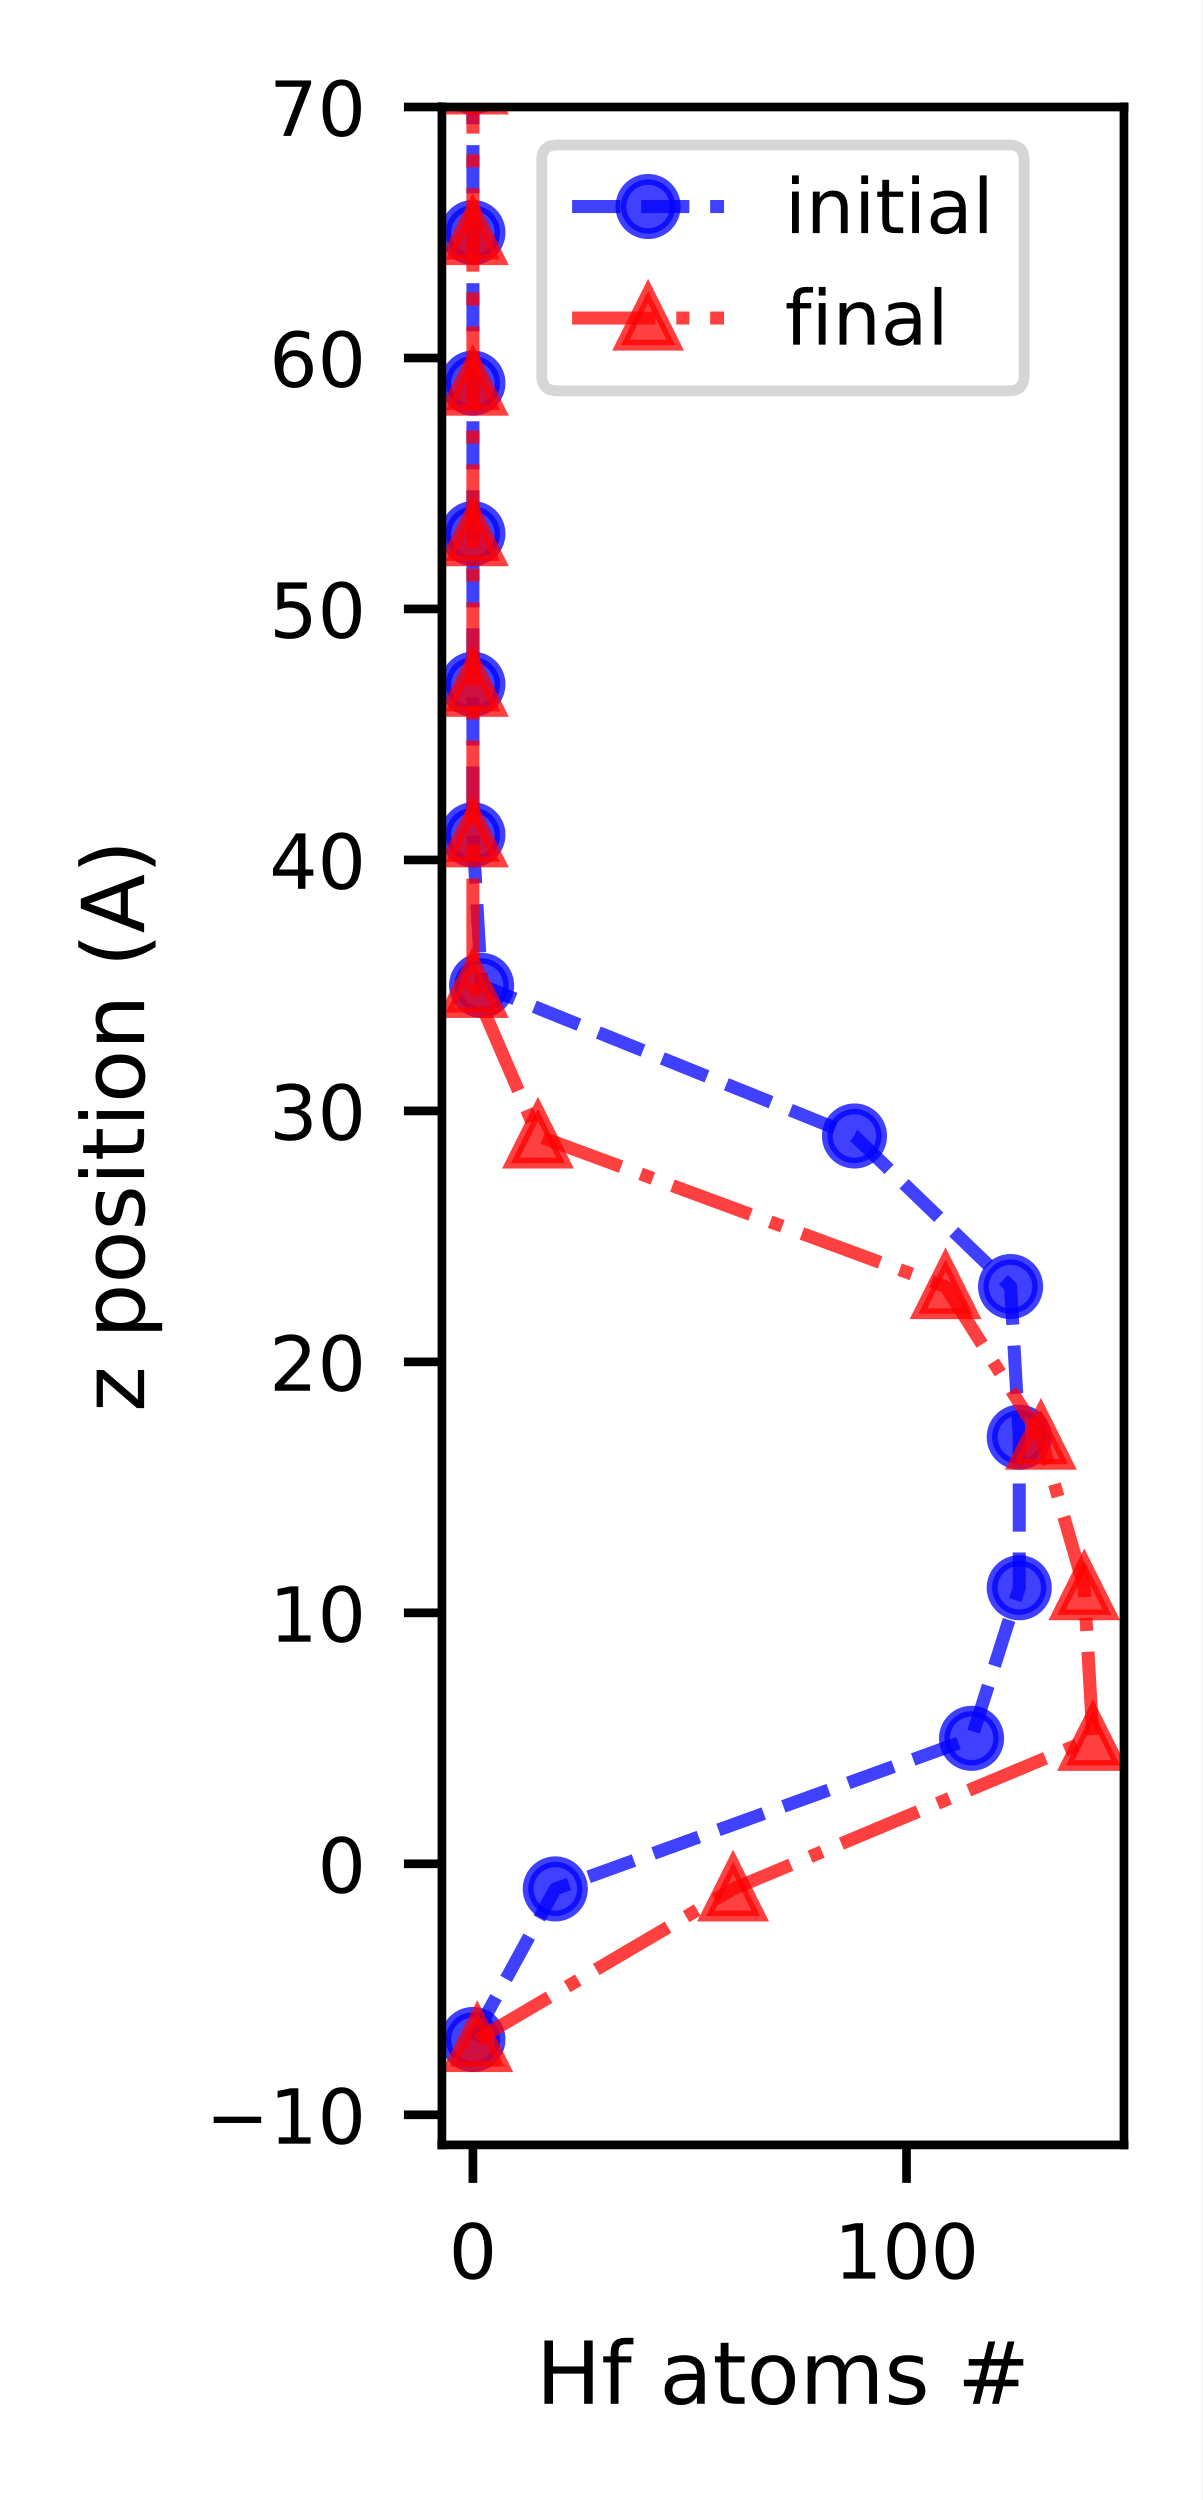
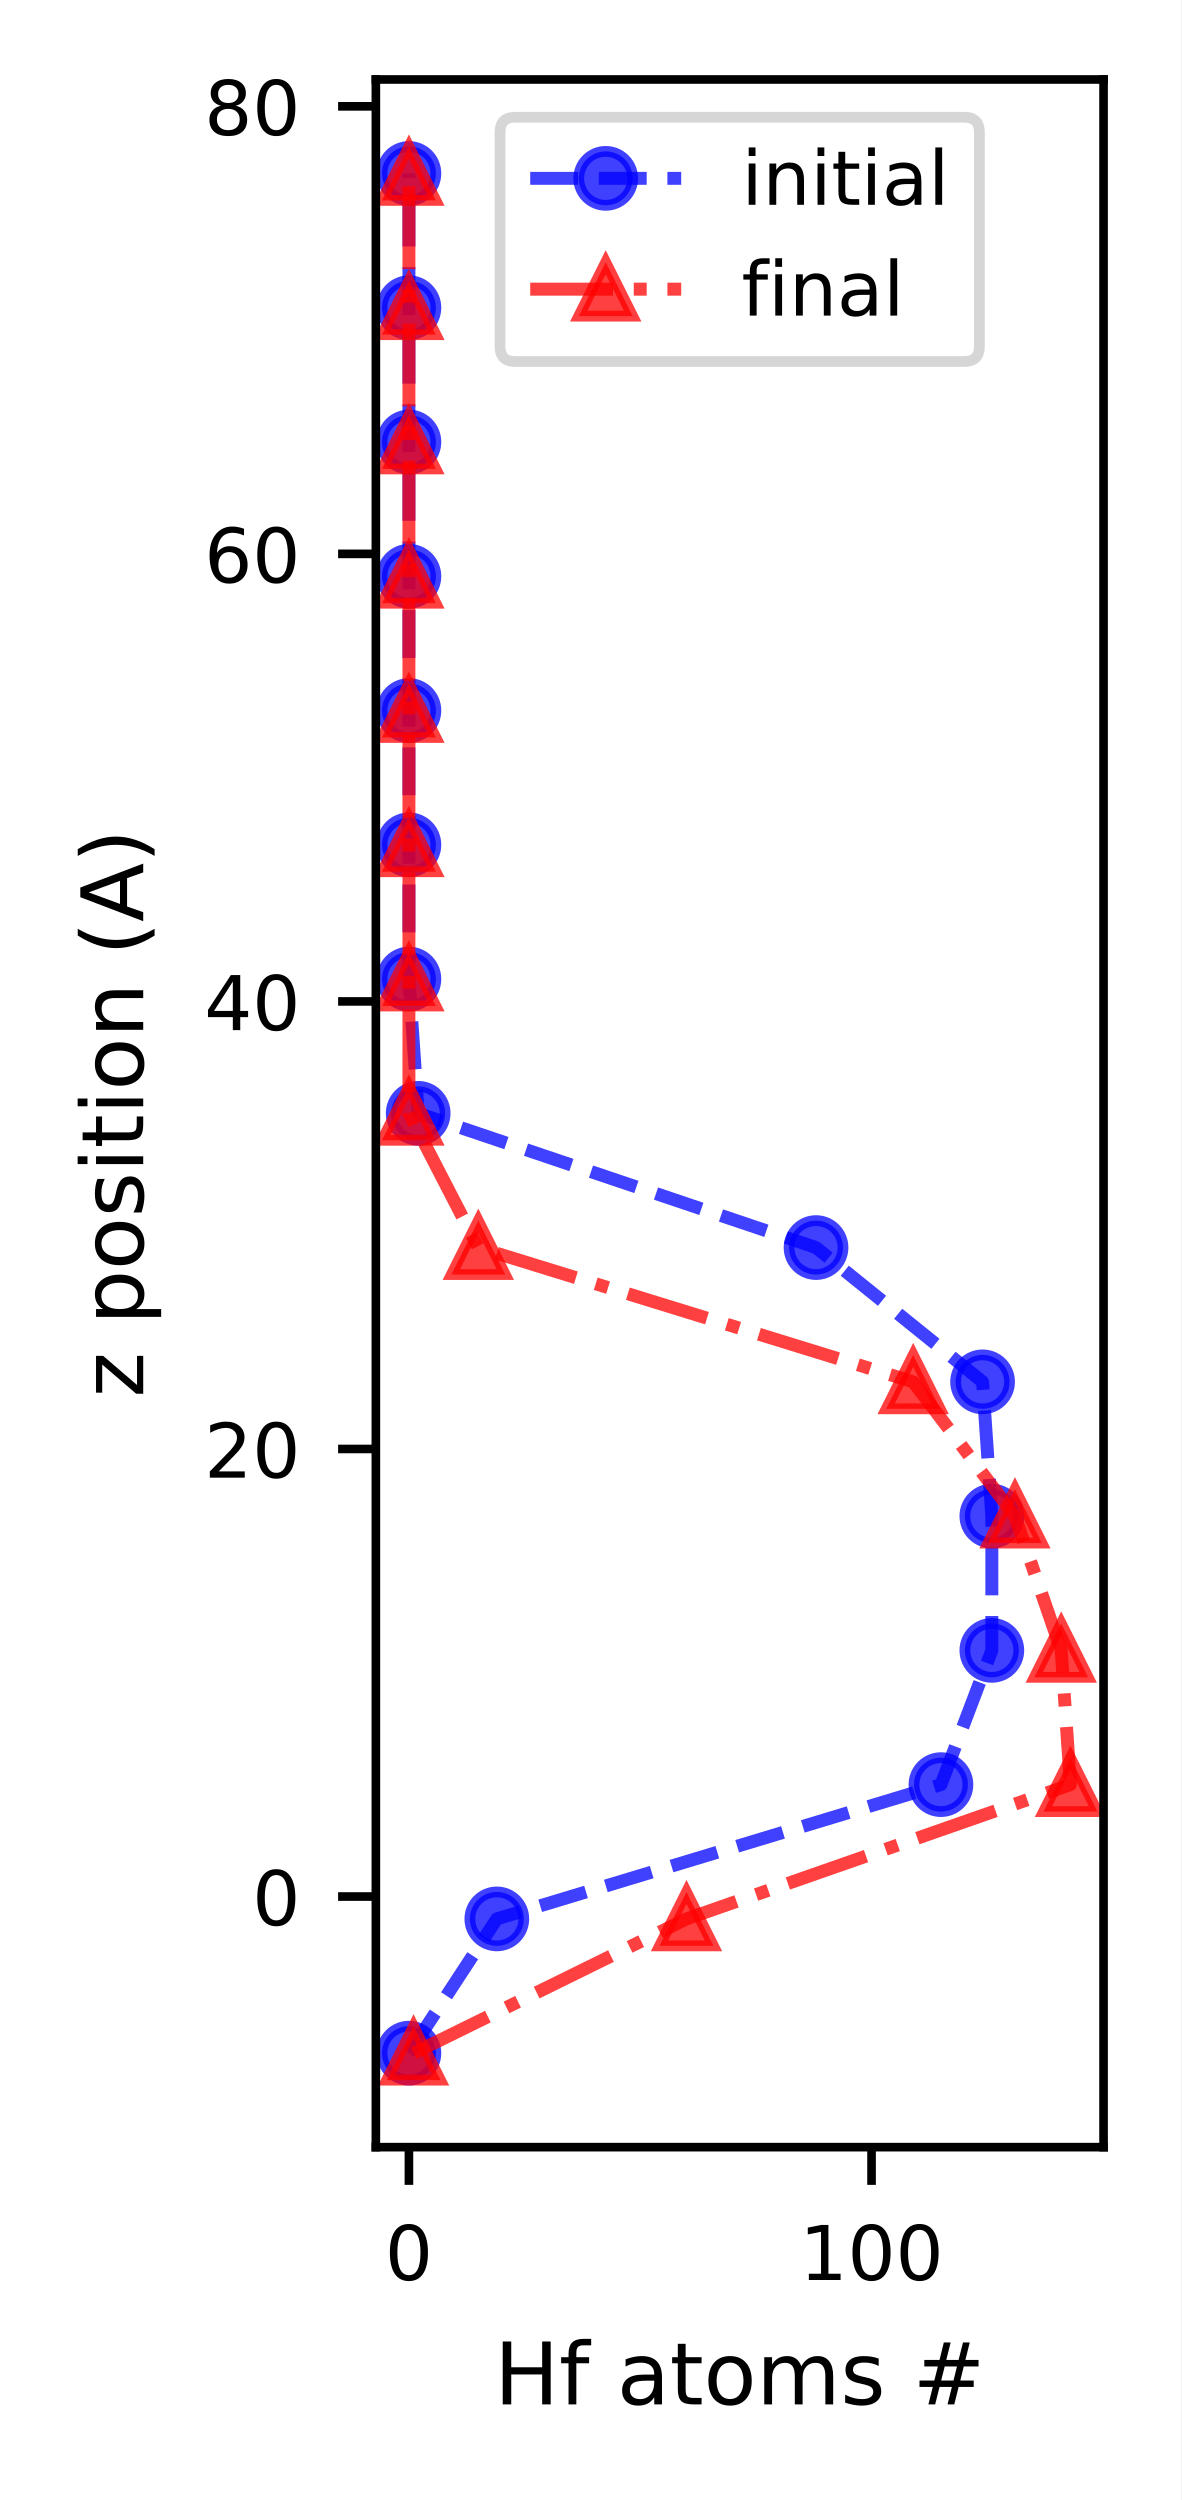
- <svg xmlns="http://www.w3.org/2000/svg" xmlns:xlink="http://www.w3.org/1999/xlink" width="110.756pt" height="230.337pt" viewBox="0 0 110.756 230.337" version="1.1">
+ <svg xmlns="http://www.w3.org/2000/svg" xmlns:xlink="http://www.w3.org/1999/xlink" width="109.525pt" height="231.807pt" viewBox="0 0 109.525 231.807" version="1.1">
  <defs>
    <style type="text/css">*{stroke-linejoin: round; stroke-linecap: butt}</style>
  </defs>
  <g id="figure_1">
    <g id="patch_1">
-       <path d="M 0 230.337  L 110.756 230.337  L 110.756 0  L 0 0  z " style="fill: #ffffff" />
+       <path d="M 0 231.807  L 109.525 231.807  L 109.525 0  L 0 0  z " style="fill: #ffffff" />
    </g>
    <g id="axes_1">
      <g id="patch_2">
-         <path d="M 40.716 197.619  L 103.556 197.619  L 103.556 9.859  L 40.716 9.859  z " style="fill: #ffffff" />
+         <path d="M 34.85 199.09  L 102.325 199.09  L 102.325 7.37  L 34.85 7.37  z " style="fill: #ffffff" />
      </g>
      <g id="matplotlib.axis_1">
        <g id="xtick_1">
          <g id="line2d_1">
            <defs>
-               <path id="mf65e7b17ed" d="M 0 0  L 0 3.5  " style="stroke: #000000; stroke-width: 0.8" />
-             </defs>
-             <g>
-               <use xlink:href="#mf65e7b17ed" x="43.572" y="197.619" style="stroke: #000000; stroke-width: 0.8" />
+               <path id="mc78f96a346" d="M 0 0  L 0 3.5  " style="stroke: #000000; stroke-width: 0.8" />
+             </defs>
+             <g>
+               <use xlink:href="#mc78f96a346" x="37.917" y="199.09" style="stroke: #000000; stroke-width: 0.8" />
            </g>
          </g>
          <g id="text_1">
-             <g transform="translate(41.34527 209.9384) scale(0.07 -0.07)">
+             <g transform="translate(35.69017 211.4085) scale(0.07 -0.07)">
              <defs>
                <path id="DejaVuSans-30" d="M 2034 4250  Q 1547 4250 1301 3770  Q 1056 3291 1056 2328  Q 1056 1369 1301 889  Q 1547 409 2034 409  Q 2525 409 2770 889  Q 3016 1369 3016 2328  Q 3016 3291 2770 3770  Q 2525 4250 2034 4250  z M 2034 4750  Q 2819 4750 3233 4129  Q 3647 3509 3647 2328  Q 3647 1150 3233 529  Q 2819 -91 2034 -91  Q 1250 -91 836 529  Q 422 1150 422 2328  Q 422 3509 836 4129  Q 1250 4750 2034 4750  z " transform="scale(0.015625)" />
              </defs>
              <use xlink:href="#DejaVuSans-30" />
            </g>
          </g>
        </g>
        <g id="xtick_2">
          <g id="line2d_2">
            <g>
-               <use xlink:href="#mf65e7b17ed" x="83.521" y="197.619" style="stroke: #000000; stroke-width: 0.8" />
+               <use xlink:href="#mc78f96a346" x="80.813" y="199.09" style="stroke: #000000; stroke-width: 0.8" />
            </g>
          </g>
          <g id="text_2">
-             <g transform="translate(76.84066 209.9384) scale(0.07 -0.07)">
+             <g transform="translate(74.13216 211.4085) scale(0.07 -0.07)">
              <defs>
                <path id="DejaVuSans-31" d="M 794 531  L 1825 531  L 1825 4091  L 703 3866  L 703 4441  L 1819 4666  L 2450 4666  L 2450 531  L 3481 531  L 3481 0  L 794 0  L 794 531  z " transform="scale(0.015625)" />
              </defs>
              <use xlink:href="#DejaVuSans-31" />
              <use xlink:href="#DejaVuSans-30" transform="translate(63.62305 0)" />
              <use xlink:href="#DejaVuSans-30" transform="translate(127.2461 0)" />
            </g>
          </g>
        </g>
        <g id="text_3">
-           <g transform="translate(49.37828 221.4729) scale(0.08 -0.08)">
+           <g transform="translate(45.83 222.943) scale(0.08 -0.08)">
            <defs>
              <path id="DejaVuSans-48" d="M 628 4666  L 1259 4666  L 1259 2753  L 3553 2753  L 3553 4666  L 4184 4666  L 4184 0  L 3553 0  L 3553 2222  L 1259 2222  L 1259 0  L 628 0  L 628 4666  z " transform="scale(0.015625)" />
              <path id="DejaVuSans-66" d="M 2375 4863  L 2375 4384  L 1825 4384  Q 1516 4384 1395 4259  Q 1275 4134 1275 3809  L 1275 3500  L 2222 3500  L 2222 3053  L 1275 3053  L 1275 0  L 697 0  L 697 3053  L 147 3053  L 147 3500  L 697 3500  L 697 3744  Q 697 4328 969 4595  Q 1241 4863 1831 4863  L 2375 4863  z " transform="scale(0.015625)" />
              <path id="DejaVuSans-20" transform="scale(0.015625)" />
              <path id="DejaVuSans-61" d="M 2194 1759  Q 1497 1759 1228 1600  Q 959 1441 959 1056  Q 959 750 1161 570  Q 1363 391 1709 391  Q 2188 391 2477 730  Q 2766 1069 2766 1631  L 2766 1759  L 2194 1759  z M 3341 1997  L 3341 0  L 2766 0  L 2766 531  Q 2569 213 2275 61  Q 1981 -91 1556 -91  Q 1019 -91 701 211  Q 384 513 384 1019  Q 384 1609 779 1909  Q 1175 2209 1959 2209  L 2766 2209  L 2766 2266  Q 2766 2663 2505 2880  Q 2244 3097 1772 3097  Q 1472 3097 1187 3025  Q 903 2953 641 2809  L 641 3341  Q 956 3463 1253 3523  Q 1550 3584 1831 3584  Q 2591 3584 2966 3190  Q 3341 2797 3341 1997  z " transform="scale(0.015625)" />
              <path id="DejaVuSans-74" d="M 1172 4494  L 1172 3500  L 2356 3500  L 2356 3053  L 1172 3053  L 1172 1153  Q 1172 725 1289 603  Q 1406 481 1766 481  L 2356 481  L 2356 0  L 1766 0  Q 1100 0 847 248  Q 594 497 594 1153  L 594 3053  L 172 3053  L 172 3500  L 594 3500  L 594 4494  L 1172 4494  z " transform="scale(0.015625)" />
              <path id="DejaVuSans-6f" d="M 1959 3097  Q 1497 3097 1228 2736  Q 959 2375 959 1747  Q 959 1119 1226 758  Q 1494 397 1959 397  Q 2419 397 2687 759  Q 2956 1122 2956 1747  Q 2956 2369 2687 2733  Q 2419 3097 1959 3097  z M 1959 3584  Q 2709 3584 3137 3096  Q 3566 2609 3566 1747  Q 3566 888 3137 398  Q 2709 -91 1959 -91  Q 1206 -91 779 398  Q 353 888 353 1747  Q 353 2609 779 3096  Q 1206 3584 1959 3584  z " transform="scale(0.015625)" />
              <path id="DejaVuSans-6d" d="M 3328 2828  Q 3544 3216 3844 3400  Q 4144 3584 4550 3584  Q 5097 3584 5394 3201  Q 5691 2819 5691 2113  L 5691 0  L 5113 0  L 5113 2094  Q 5113 2597 4934 2840  Q 4756 3084 4391 3084  Q 3944 3084 3684 2787  Q 3425 2491 3425 1978  L 3425 0  L 2847 0  L 2847 2094  Q 2847 2600 2669 2842  Q 2491 3084 2119 3084  Q 1678 3084 1418 2786  Q 1159 2488 1159 1978  L 1159 0  L 581 0  L 581 3500  L 1159 3500  L 1159 2956  Q 1356 3278 1631 3431  Q 1906 3584 2284 3584  Q 2666 3584 2933 3390  Q 3200 3197 3328 2828  z " transform="scale(0.015625)" />
              <path id="DejaVuSans-73" d="M 2834 3397  L 2834 2853  Q 2591 2978 2328 3040  Q 2066 3103 1784 3103  Q 1356 3103 1142 2972  Q 928 2841 928 2578  Q 928 2378 1081 2264  Q 1234 2150 1697 2047  L 1894 2003  Q 2506 1872 2764 1633  Q 3022 1394 3022 966  Q 3022 478 2636 193  Q 2250 -91 1575 -91  Q 1294 -91 989 -36  Q 684 19 347 128  L 347 722  Q 666 556 975 473  Q 1284 391 1588 391  Q 1994 391 2212 530  Q 2431 669 2431 922  Q 2431 1156 2273 1281  Q 2116 1406 1581 1522  L 1381 1569  Q 847 1681 609 1914  Q 372 2147 372 2553  Q 372 3047 722 3315  Q 1072 3584 1716 3584  Q 2034 3584 2315 3537  Q 2597 3491 2834 3397  z " transform="scale(0.015625)" />
              <path id="DejaVuSans-23" d="M 3272 2816  L 2363 2816  L 2100 1772  L 3016 1772  L 3272 2816  z M 2803 4594  L 2478 3297  L 3391 3297  L 3719 4594  L 4219 4594  L 3897 3297  L 4872 3297  L 4872 2816  L 3775 2816  L 3519 1772  L 4513 1772  L 4513 1294  L 3397 1294  L 3072 0  L 2572 0  L 2894 1294  L 1978 1294  L 1656 0  L 1153 0  L 1478 1294  L 494 1294  L 494 1772  L 1594 1772  L 1856 2816  L 850 2816  L 850 3297  L 1978 3297  L 2297 4594  L 2803 4594  z " transform="scale(0.015625)" />
            </defs>
            <use xlink:href="#DejaVuSans-48" />
            <use xlink:href="#DejaVuSans-66" transform="translate(75.19531 0)" />
            <use xlink:href="#DejaVuSans-20" transform="translate(110.4004 0)" />
            <use xlink:href="#DejaVuSans-61" transform="translate(142.1875 0)" />
            <use xlink:href="#DejaVuSans-74" transform="translate(203.4668 0)" />
            <use xlink:href="#DejaVuSans-6f" transform="translate(242.6758 0)" />
            <use xlink:href="#DejaVuSans-6d" transform="translate(303.8574 0)" />
            <use xlink:href="#DejaVuSans-73" transform="translate(401.2695 0)" />
            <use xlink:href="#DejaVuSans-20" transform="translate(453.3691 0)" />
            <use xlink:href="#DejaVuSans-23" transform="translate(485.1562 0)" />
          </g>
        </g>
      </g>
      <g id="matplotlib.axis_2">
        <g id="ytick_1">
          <g id="line2d_3">
            <defs>
-               <path id="mb62854fa91" d="M 0 0  L -3.5 0  " style="stroke: #000000; stroke-width: 0.8" />
-             </defs>
-             <g>
-               <use xlink:href="#mb62854fa91" x="40.716" y="194.845" style="stroke: #000000; stroke-width: 0.8" />
+               <path id="mbf5439fc5a" d="M 0 0  L -3.5 0  " style="stroke: #000000; stroke-width: 0.8" />
+             </defs>
+             <g>
+               <use xlink:href="#mbf5439fc5a" x="34.85" y="175.851" style="stroke: #000000; stroke-width: 0.8" />
            </g>
          </g>
          <g id="text_4">
-             <g transform="translate(18.9425 197.5041) scale(0.07 -0.07)">
-               <defs>
-                 <path id="DejaVuSans-2212" d="M 678 2272  L 4684 2272  L 4684 1741  L 678 1741  L 678 2272  z " transform="scale(0.015625)" />
-               </defs>
-               <use xlink:href="#DejaVuSans-2212" />
-               <use xlink:href="#DejaVuSans-31" transform="translate(83.78906 0)" />
-               <use xlink:href="#DejaVuSans-30" transform="translate(147.4121 0)" />
+             <g transform="translate(23.39625 178.5102) scale(0.07 -0.07)">
+               <use xlink:href="#DejaVuSans-30" />
            </g>
          </g>
        </g>
        <g id="ytick_2">
          <g id="line2d_4">
            <g>
-               <use xlink:href="#mb62854fa91" x="40.716" y="171.722" style="stroke: #000000; stroke-width: 0.8" />
+               <use xlink:href="#mbf5439fc5a" x="34.85" y="134.353" style="stroke: #000000; stroke-width: 0.8" />
            </g>
          </g>
          <g id="text_5">
-             <g transform="translate(29.26203 174.381) scale(0.07 -0.07)">
-               <use xlink:href="#DejaVuSans-30" />
+             <g transform="translate(18.9425 137.0124) scale(0.07 -0.07)">
+               <defs>
+                 <path id="DejaVuSans-32" d="M 1228 531  L 3431 531  L 3431 0  L 469 0  L 469 531  Q 828 903 1448 1529  Q 2069 2156 2228 2338  Q 2531 2678 2651 2914  Q 2772 3150 2772 3378  Q 2772 3750 2511 3984  Q 2250 4219 1831 4219  Q 1534 4219 1204 4116  Q 875 4013 500 3803  L 500 4441  Q 881 4594 1212 4672  Q 1544 4750 1819 4750  Q 2544 4750 2975 4387  Q 3406 4025 3406 3419  Q 3406 3131 3298 2873  Q 3191 2616 2906 2266  Q 2828 2175 2409 1742  Q 1991 1309 1228 531  z " transform="scale(0.015625)" />
+               </defs>
+               <use xlink:href="#DejaVuSans-32" />
+               <use xlink:href="#DejaVuSans-30" transform="translate(63.62305 0)" />
            </g>
          </g>
        </g>
        <g id="ytick_3">
          <g id="line2d_5">
            <g>
-               <use xlink:href="#mb62854fa91" x="40.716" y="148.598" style="stroke: #000000; stroke-width: 0.8" />
+               <use xlink:href="#mbf5439fc5a" x="34.85" y="92.855" style="stroke: #000000; stroke-width: 0.8" />
            </g>
          </g>
          <g id="text_6">
-             <g transform="translate(24.80828 151.2578) scale(0.07 -0.07)">
-               <use xlink:href="#DejaVuSans-31" />
+             <g transform="translate(18.9425 95.51458) scale(0.07 -0.07)">
+               <defs>
+                 <path id="DejaVuSans-34" d="M 2419 4116  L 825 1625  L 2419 1625  L 2419 4116  z M 2253 4666  L 3047 4666  L 3047 1625  L 3713 1625  L 3713 1100  L 3047 1100  L 3047 0  L 2419 0  L 2419 1100  L 313 1100  L 313 1709  L 2253 4666  z " transform="scale(0.015625)" />
+               </defs>
+               <use xlink:href="#DejaVuSans-34" />
              <use xlink:href="#DejaVuSans-30" transform="translate(63.62305 0)" />
            </g>
          </g>
        </g>
        <g id="ytick_4">
          <g id="line2d_6">
            <g>
-               <use xlink:href="#mb62854fa91" x="40.716" y="125.475" style="stroke: #000000; stroke-width: 0.8" />
+               <use xlink:href="#mbf5439fc5a" x="34.85" y="51.357" style="stroke: #000000; stroke-width: 0.8" />
            </g>
          </g>
          <g id="text_7">
-             <g transform="translate(24.80828 128.1347) scale(0.07 -0.07)">
-               <defs>
-                 <path id="DejaVuSans-32" d="M 1228 531  L 3431 531  L 3431 0  L 469 0  L 469 531  Q 828 903 1448 1529  Q 2069 2156 2228 2338  Q 2531 2678 2651 2914  Q 2772 3150 2772 3378  Q 2772 3750 2511 3984  Q 2250 4219 1831 4219  Q 1534 4219 1204 4116  Q 875 4013 500 3803  L 500 4441  Q 881 4594 1212 4672  Q 1544 4750 1819 4750  Q 2544 4750 2975 4387  Q 3406 4025 3406 3419  Q 3406 3131 3298 2873  Q 3191 2616 2906 2266  Q 2828 2175 2409 1742  Q 1991 1309 1228 531  z " transform="scale(0.015625)" />
-               </defs>
-               <use xlink:href="#DejaVuSans-32" />
+             <g transform="translate(18.9425 54.01674) scale(0.07 -0.07)">
+               <defs>
+                 <path id="DejaVuSans-36" d="M 2113 2584  Q 1688 2584 1439 2293  Q 1191 2003 1191 1497  Q 1191 994 1439 701  Q 1688 409 2113 409  Q 2538 409 2786 701  Q 3034 994 3034 1497  Q 3034 2003 2786 2293  Q 2538 2584 2113 2584  z M 3366 4563  L 3366 3988  Q 3128 4100 2886 4159  Q 2644 4219 2406 4219  Q 1781 4219 1451 3797  Q 1122 3375 1075 2522  Q 1259 2794 1537 2939  Q 1816 3084 2150 3084  Q 2853 3084 3261 2657  Q 3669 2231 3669 1497  Q 3669 778 3244 343  Q 2819 -91 2113 -91  Q 1303 -91 875 529  Q 447 1150 447 2328  Q 447 3434 972 4092  Q 1497 4750 2381 4750  Q 2619 4750 2861 4703  Q 3103 4656 3366 4563  z " transform="scale(0.015625)" />
+               </defs>
+               <use xlink:href="#DejaVuSans-36" />
              <use xlink:href="#DejaVuSans-30" transform="translate(63.62305 0)" />
            </g>
          </g>
        </g>
        <g id="ytick_5">
          <g id="line2d_7">
            <g>
-               <use xlink:href="#mb62854fa91" x="40.716" y="102.352" style="stroke: #000000; stroke-width: 0.8" />
+               <use xlink:href="#mbf5439fc5a" x="34.85" y="9.859" style="stroke: #000000; stroke-width: 0.8" />
            </g>
          </g>
          <g id="text_8">
-             <g transform="translate(24.80828 105.0115) scale(0.07 -0.07)">
-               <defs>
-                 <path id="DejaVuSans-33" d="M 2597 2516  Q 3050 2419 3304 2112  Q 3559 1806 3559 1356  Q 3559 666 3084 287  Q 2609 -91 1734 -91  Q 1441 -91 1130 -33  Q 819 25 488 141  L 488 750  Q 750 597 1062 519  Q 1375 441 1716 441  Q 2309 441 2620 675  Q 2931 909 2931 1356  Q 2931 1769 2642 2001  Q 2353 2234 1838 2234  L 1294 2234  L 1294 2753  L 1863 2753  Q 2328 2753 2575 2939  Q 2822 3125 2822 3475  Q 2822 3834 2567 4026  Q 2313 4219 1838 4219  Q 1578 4219 1281 4162  Q 984 4106 628 3988  L 628 4550  Q 988 4650 1302 4700  Q 1616 4750 1894 4750  Q 2613 4750 3031 4423  Q 3450 4097 3450 3541  Q 3450 3153 3228 2886  Q 3006 2619 2597 2516  z " transform="scale(0.015625)" />
-               </defs>
-               <use xlink:href="#DejaVuSans-33" />
-               <use xlink:href="#DejaVuSans-30" transform="translate(63.62305 0)" />
-             </g>
-           </g>
-         </g>
-         <g id="ytick_6">
-           <g id="line2d_8">
-             <g>
-               <use xlink:href="#mb62854fa91" x="40.716" y="79.229" style="stroke: #000000; stroke-width: 0.8" />
-             </g>
-           </g>
-           <g id="text_9">
-             <g transform="translate(24.80828 81.88836) scale(0.07 -0.07)">
-               <defs>
-                 <path id="DejaVuSans-34" d="M 2419 4116  L 825 1625  L 2419 1625  L 2419 4116  z M 2253 4666  L 3047 4666  L 3047 1625  L 3713 1625  L 3713 1100  L 3047 1100  L 3047 0  L 2419 0  L 2419 1100  L 313 1100  L 313 1709  L 2253 4666  z " transform="scale(0.015625)" />
-               </defs>
-               <use xlink:href="#DejaVuSans-34" />
-               <use xlink:href="#DejaVuSans-30" transform="translate(63.62305 0)" />
-             </g>
-           </g>
-         </g>
-         <g id="ytick_7">
-           <g id="line2d_9">
-             <g>
-               <use xlink:href="#mb62854fa91" x="40.716" y="56.106" style="stroke: #000000; stroke-width: 0.8" />
-             </g>
-           </g>
-           <g id="text_10">
-             <g transform="translate(24.80828 58.76521) scale(0.07 -0.07)">
-               <defs>
-                 <path id="DejaVuSans-35" d="M 691 4666  L 3169 4666  L 3169 4134  L 1269 4134  L 1269 2991  Q 1406 3038 1543 3061  Q 1681 3084 1819 3084  Q 2600 3084 3056 2656  Q 3513 2228 3513 1497  Q 3513 744 3044 326  Q 2575 -91 1722 -91  Q 1428 -91 1123 -41  Q 819 9 494 109  L 494 744  Q 775 591 1075 516  Q 1375 441 1709 441  Q 2250 441 2565 725  Q 2881 1009 2881 1497  Q 2881 1984 2565 2268  Q 2250 2553 1709 2553  Q 1456 2553 1204 2497  Q 953 2441 691 2322  L 691 4666  z " transform="scale(0.015625)" />
-               </defs>
-               <use xlink:href="#DejaVuSans-35" />
-               <use xlink:href="#DejaVuSans-30" transform="translate(63.62305 0)" />
-             </g>
-           </g>
-         </g>
-         <g id="ytick_8">
-           <g id="line2d_10">
-             <g>
-               <use xlink:href="#mb62854fa91" x="40.716" y="32.983" style="stroke: #000000; stroke-width: 0.8" />
-             </g>
-           </g>
-           <g id="text_11">
-             <g transform="translate(24.80828 35.64206) scale(0.07 -0.07)">
-               <defs>
-                 <path id="DejaVuSans-36" d="M 2113 2584  Q 1688 2584 1439 2293  Q 1191 2003 1191 1497  Q 1191 994 1439 701  Q 1688 409 2113 409  Q 2538 409 2786 701  Q 3034 994 3034 1497  Q 3034 2003 2786 2293  Q 2538 2584 2113 2584  z M 3366 4563  L 3366 3988  Q 3128 4100 2886 4159  Q 2644 4219 2406 4219  Q 1781 4219 1451 3797  Q 1122 3375 1075 2522  Q 1259 2794 1537 2939  Q 1816 3084 2150 3084  Q 2853 3084 3261 2657  Q 3669 2231 3669 1497  Q 3669 778 3244 343  Q 2819 -91 2113 -91  Q 1303 -91 875 529  Q 447 1150 447 2328  Q 447 3434 972 4092  Q 1497 4750 2381 4750  Q 2619 4750 2861 4703  Q 3103 4656 3366 4563  z " transform="scale(0.015625)" />
-               </defs>
-               <use xlink:href="#DejaVuSans-36" />
-               <use xlink:href="#DejaVuSans-30" transform="translate(63.62305 0)" />
-             </g>
-           </g>
-         </g>
-         <g id="ytick_9">
-           <g id="line2d_11">
-             <g>
-               <use xlink:href="#mb62854fa91" x="40.716" y="9.859" style="stroke: #000000; stroke-width: 0.8" />
-             </g>
-           </g>
-           <g id="text_12">
-             <g transform="translate(24.80828 12.51891) scale(0.07 -0.07)">
-               <defs>
-                 <path id="DejaVuSans-37" d="M 525 4666  L 3525 4666  L 3525 4397  L 1831 0  L 1172 0  L 2766 4134  L 525 4134  L 525 4666  z " transform="scale(0.015625)" />
-               </defs>
-               <use xlink:href="#DejaVuSans-37" />
-               <use xlink:href="#DejaVuSans-30" transform="translate(63.62305 0)" />
-             </g>
-           </g>
-         </g>
-         <g id="text_13">
-           <g transform="translate(13.27875 130.0826) rotate(-90) scale(0.08 -0.08)">
+             <g transform="translate(18.9425 12.51891) scale(0.07 -0.07)">
+               <defs>
+                 <path id="DejaVuSans-38" d="M 2034 2216  Q 1584 2216 1326 1975  Q 1069 1734 1069 1313  Q 1069 891 1326 650  Q 1584 409 2034 409  Q 2484 409 2743 651  Q 3003 894 3003 1313  Q 3003 1734 2745 1975  Q 2488 2216 2034 2216  z M 1403 2484  Q 997 2584 770 2862  Q 544 3141 544 3541  Q 544 4100 942 4425  Q 1341 4750 2034 4750  Q 2731 4750 3128 4425  Q 3525 4100 3525 3541  Q 3525 3141 3298 2862  Q 3072 2584 2669 2484  Q 3125 2378 3379 2068  Q 3634 1759 3634 1313  Q 3634 634 3220 271  Q 2806 -91 2034 -91  Q 1263 -91 848 271  Q 434 634 434 1313  Q 434 1759 690 2068  Q 947 2378 1403 2484  z M 1172 3481  Q 1172 3119 1398 2916  Q 1625 2713 2034 2713  Q 2441 2713 2670 2916  Q 2900 3119 2900 3481  Q 2900 3844 2670 4047  Q 2441 4250 2034 4250  Q 1625 4250 1398 4047  Q 1172 3844 1172 3481  z " transform="scale(0.015625)" />
+               </defs>
+               <use xlink:href="#DejaVuSans-38" />
+               <use xlink:href="#DejaVuSans-30" transform="translate(63.62305 0)" />
+             </g>
+           </g>
+         </g>
+         <g id="text_9">
+           <g transform="translate(13.27875 129.5727) rotate(-90) scale(0.08 -0.08)">
            <defs>
              <path id="DejaVuSans-7a" d="M 353 3500  L 3084 3500  L 3084 2975  L 922 459  L 3084 459  L 3084 0  L 275 0  L 275 525  L 2438 3041  L 353 3041  L 353 3500  z " transform="scale(0.015625)" />
              <path id="DejaVuSans-70" d="M 1159 525  L 1159 -1331  L 581 -1331  L 581 3500  L 1159 3500  L 1159 2969  Q 1341 3281 1617 3432  Q 1894 3584 2278 3584  Q 2916 3584 3314 3078  Q 3713 2572 3713 1747  Q 3713 922 3314 415  Q 2916 -91 2278 -91  Q 1894 -91 1617 61  Q 1341 213 1159 525  z M 3116 1747  Q 3116 2381 2855 2742  Q 2594 3103 2138 3103  Q 1681 3103 1420 2742  Q 1159 2381 1159 1747  Q 1159 1113 1420 752  Q 1681 391 2138 391  Q 2594 391 2855 752  Q 3116 1113 3116 1747  z " transform="scale(0.015625)" />
              <path id="DejaVuSans-69" d="M 603 3500  L 1178 3500  L 1178 0  L 603 0  L 603 3500  z M 603 4863  L 1178 4863  L 1178 4134  L 603 4134  L 603 4863  z " transform="scale(0.015625)" />
              <path id="DejaVuSans-6e" d="M 3513 2113  L 3513 0  L 2938 0  L 2938 2094  Q 2938 2591 2744 2837  Q 2550 3084 2163 3084  Q 1697 3084 1428 2787  Q 1159 2491 1159 1978  L 1159 0  L 581 0  L 581 3500  L 1159 3500  L 1159 2956  Q 1366 3272 1645 3428  Q 1925 3584 2291 3584  Q 2894 3584 3203 3211  Q 3513 2838 3513 2113  z " transform="scale(0.015625)" />
              <path id="DejaVuSans-28" d="M 1984 4856  Q 1566 4138 1362 3434  Q 1159 2731 1159 2009  Q 1159 1288 1364 580  Q 1569 -128 1984 -844  L 1484 -844  Q 1016 -109 783 600  Q 550 1309 550 2009  Q 550 2706 781 3412  Q 1013 4119 1484 4856  L 1984 4856  z " transform="scale(0.015625)" />
              <path id="DejaVuSans-41" d="M 2188 4044  L 1331 1722  L 3047 1722  L 2188 4044  z M 1831 4666  L 2547 4666  L 4325 0  L 3669 0  L 3244 1197  L 1141 1197  L 716 0  L 50 0  L 1831 4666  z " transform="scale(0.015625)" />
              <path id="DejaVuSans-29" d="M 513 4856  L 1013 4856  Q 1481 4119 1714 3412  Q 1947 2706 1947 2009  Q 1947 1309 1714 600  Q 1481 -109 1013 -844  L 513 -844  Q 928 -128 1133 580  Q 1338 1288 1338 2009  Q 1338 2731 1133 3434  Q 928 4138 513 4856  z " transform="scale(0.015625)" />
            </defs>
            <use xlink:href="#DejaVuSans-7a" />
            <use xlink:href="#DejaVuSans-20" transform="translate(52.49023 0)" />
            <use xlink:href="#DejaVuSans-70" transform="translate(84.27734 0)" />
            <use xlink:href="#DejaVuSans-6f" transform="translate(147.7539 0)" />
            <use xlink:href="#DejaVuSans-73" transform="translate(208.9355 0)" />
            <use xlink:href="#DejaVuSans-69" transform="translate(261.0352 0)" />
            <use xlink:href="#DejaVuSans-74" transform="translate(288.8184 0)" />
            <use xlink:href="#DejaVuSans-69" transform="translate(328.0273 0)" />
            <use xlink:href="#DejaVuSans-6f" transform="translate(355.8105 0)" />
            <use xlink:href="#DejaVuSans-6e" transform="translate(416.9922 0)" />
            <use xlink:href="#DejaVuSans-20" transform="translate(480.3711 0)" />
            <use xlink:href="#DejaVuSans-28" transform="translate(512.1582 0)" />
            <use xlink:href="#DejaVuSans-41" transform="translate(551.1719 0)" />
            <use xlink:href="#DejaVuSans-29" transform="translate(619.5801 0)" />
          </g>
        </g>
      </g>
-       <g id="line2d_12">
-         <path d="M 43.572 187.908  L 51.162 174.034  L 89.514 160.16  L 93.908 146.286  L 93.908 132.412  L 93.109 118.538  L 78.727 104.664  L 44.371 90.79  L 43.572 76.917  L 43.572 63.043  L 43.572 49.169  L 43.572 35.295  L 43.572 21.421  L 43.572 7.547  L 43.572 -1  " clip-path="url(#pe476db4e6c)" style="fill: none; stroke-dasharray: 4.44,1.92; stroke-dashoffset: 0; stroke: #0000ff; stroke-opacity: 0.75; stroke-width: 1.2" />
+       <g id="line2d_8">
+         <path d="M 37.917 190.375  L 46.067 177.926  L 87.247 165.476  L 91.966 153.027  L 91.966 140.578  L 91.108 128.128  L 75.665 115.679  L 38.775 103.23  L 37.917 90.78  L 37.917 78.331  L 37.917 65.882  L 37.917 53.432  L 37.917 40.983  L 37.917 28.533  L 37.917 16.084  " clip-path="url(#p598f34c2c2)" style="fill: none; stroke-dasharray: 4.44,1.92; stroke-dashoffset: 0; stroke: #0000ff; stroke-opacity: 0.75; stroke-width: 1.2" />
        <defs>
-           <path id="m0da578bbd3" d="M 0 2.5  C 0.663 2.5 1.299 2.237 1.768 1.768  C 2.237 1.299 2.5 0.663 2.5 0  C 2.5 -0.663 2.237 -1.299 1.768 -1.768  C 1.299 -2.237 0.663 -2.5 0 -2.5  C -0.663 -2.5 -1.299 -2.237 -1.768 -1.768  C -2.237 -1.299 -2.5 -0.663 -2.5 0  C -2.5 0.663 -2.237 1.299 -1.768 1.768  C -1.299 2.237 -0.663 2.5 0 2.5  z " style="stroke: #0000ff; stroke-opacity: 0.75" />
+           <path id="m4b31648f6a" d="M 0 2.5  C 0.663 2.5 1.299 2.237 1.768 1.768  C 2.237 1.299 2.5 0.663 2.5 0  C 2.5 -0.663 2.237 -1.299 1.768 -1.768  C 1.299 -2.237 0.663 -2.5 0 -2.5  C -0.663 -2.5 -1.299 -2.237 -1.768 -1.768  C -2.237 -1.299 -2.5 -0.663 -2.5 0  C -2.5 0.663 -2.237 1.299 -1.768 1.768  C -1.299 2.237 -0.663 2.5 0 2.5  z " style="stroke: #0000ff; stroke-opacity: 0.75" />
        </defs>
-         <g clip-path="url(#pe476db4e6c)">
-           <use xlink:href="#m0da578bbd3" x="43.572" y="187.908" style="fill: #0000ff; fill-opacity: 0.75; stroke: #0000ff; stroke-opacity: 0.75" />
-           <use xlink:href="#m0da578bbd3" x="51.162" y="174.034" style="fill: #0000ff; fill-opacity: 0.75; stroke: #0000ff; stroke-opacity: 0.75" />
-           <use xlink:href="#m0da578bbd3" x="89.514" y="160.16" style="fill: #0000ff; fill-opacity: 0.75; stroke: #0000ff; stroke-opacity: 0.75" />
-           <use xlink:href="#m0da578bbd3" x="93.908" y="146.286" style="fill: #0000ff; fill-opacity: 0.75; stroke: #0000ff; stroke-opacity: 0.75" />
-           <use xlink:href="#m0da578bbd3" x="93.908" y="132.412" style="fill: #0000ff; fill-opacity: 0.75; stroke: #0000ff; stroke-opacity: 0.75" />
-           <use xlink:href="#m0da578bbd3" x="93.109" y="118.538" style="fill: #0000ff; fill-opacity: 0.75; stroke: #0000ff; stroke-opacity: 0.75" />
-           <use xlink:href="#m0da578bbd3" x="78.727" y="104.664" style="fill: #0000ff; fill-opacity: 0.75; stroke: #0000ff; stroke-opacity: 0.75" />
-           <use xlink:href="#m0da578bbd3" x="44.371" y="90.79" style="fill: #0000ff; fill-opacity: 0.75; stroke: #0000ff; stroke-opacity: 0.75" />
-           <use xlink:href="#m0da578bbd3" x="43.572" y="76.917" style="fill: #0000ff; fill-opacity: 0.75; stroke: #0000ff; stroke-opacity: 0.75" />
-           <use xlink:href="#m0da578bbd3" x="43.572" y="63.043" style="fill: #0000ff; fill-opacity: 0.75; stroke: #0000ff; stroke-opacity: 0.75" />
-           <use xlink:href="#m0da578bbd3" x="43.572" y="49.169" style="fill: #0000ff; fill-opacity: 0.75; stroke: #0000ff; stroke-opacity: 0.75" />
-           <use xlink:href="#m0da578bbd3" x="43.572" y="35.295" style="fill: #0000ff; fill-opacity: 0.75; stroke: #0000ff; stroke-opacity: 0.75" />
-           <use xlink:href="#m0da578bbd3" x="43.572" y="21.421" style="fill: #0000ff; fill-opacity: 0.75; stroke: #0000ff; stroke-opacity: 0.75" />
-           <use xlink:href="#m0da578bbd3" x="43.572" y="7.547" style="fill: #0000ff; fill-opacity: 0.75; stroke: #0000ff; stroke-opacity: 0.75" />
-           <use xlink:href="#m0da578bbd3" x="43.572" y="-1" style="fill: #0000ff; fill-opacity: 0.75; stroke: #0000ff; stroke-opacity: 0.75" />
-         </g>
-       </g>
-       <g id="line2d_13">
-         <path d="M 43.972 187.908  L 67.542 174.034  L 100.699 160.16  L 99.9 146.286  L 95.906 132.412  L 87.117 118.538  L 49.565 104.664  L 43.572 90.79  L 43.572 76.917  L 43.572 63.043  L 43.572 49.169  L 43.572 35.295  L 43.572 21.421  L 43.572 7.547  L 43.572 -1  " clip-path="url(#pe476db4e6c)" style="fill: none; stroke-dasharray: 7.68,1.92,1.2,1.92; stroke-dashoffset: 0; stroke: #ff0000; stroke-opacity: 0.75; stroke-width: 1.2" />
+         <g clip-path="url(#p598f34c2c2)">
+           <use xlink:href="#m4b31648f6a" x="37.917" y="190.375" style="fill: #0000ff; fill-opacity: 0.75; stroke: #0000ff; stroke-opacity: 0.75" />
+           <use xlink:href="#m4b31648f6a" x="46.067" y="177.926" style="fill: #0000ff; fill-opacity: 0.75; stroke: #0000ff; stroke-opacity: 0.75" />
+           <use xlink:href="#m4b31648f6a" x="87.247" y="165.476" style="fill: #0000ff; fill-opacity: 0.75; stroke: #0000ff; stroke-opacity: 0.75" />
+           <use xlink:href="#m4b31648f6a" x="91.966" y="153.027" style="fill: #0000ff; fill-opacity: 0.75; stroke: #0000ff; stroke-opacity: 0.75" />
+           <use xlink:href="#m4b31648f6a" x="91.966" y="140.578" style="fill: #0000ff; fill-opacity: 0.75; stroke: #0000ff; stroke-opacity: 0.75" />
+           <use xlink:href="#m4b31648f6a" x="91.108" y="128.128" style="fill: #0000ff; fill-opacity: 0.75; stroke: #0000ff; stroke-opacity: 0.75" />
+           <use xlink:href="#m4b31648f6a" x="75.665" y="115.679" style="fill: #0000ff; fill-opacity: 0.75; stroke: #0000ff; stroke-opacity: 0.75" />
+           <use xlink:href="#m4b31648f6a" x="38.775" y="103.23" style="fill: #0000ff; fill-opacity: 0.75; stroke: #0000ff; stroke-opacity: 0.75" />
+           <use xlink:href="#m4b31648f6a" x="37.917" y="90.78" style="fill: #0000ff; fill-opacity: 0.75; stroke: #0000ff; stroke-opacity: 0.75" />
+           <use xlink:href="#m4b31648f6a" x="37.917" y="78.331" style="fill: #0000ff; fill-opacity: 0.75; stroke: #0000ff; stroke-opacity: 0.75" />
+           <use xlink:href="#m4b31648f6a" x="37.917" y="65.882" style="fill: #0000ff; fill-opacity: 0.75; stroke: #0000ff; stroke-opacity: 0.75" />
+           <use xlink:href="#m4b31648f6a" x="37.917" y="53.432" style="fill: #0000ff; fill-opacity: 0.75; stroke: #0000ff; stroke-opacity: 0.75" />
+           <use xlink:href="#m4b31648f6a" x="37.917" y="40.983" style="fill: #0000ff; fill-opacity: 0.75; stroke: #0000ff; stroke-opacity: 0.75" />
+           <use xlink:href="#m4b31648f6a" x="37.917" y="28.533" style="fill: #0000ff; fill-opacity: 0.75; stroke: #0000ff; stroke-opacity: 0.75" />
+           <use xlink:href="#m4b31648f6a" x="37.917" y="16.084" style="fill: #0000ff; fill-opacity: 0.75; stroke: #0000ff; stroke-opacity: 0.75" />
+         </g>
+       </g>
+       <g id="line2d_9">
+         <path d="M 38.346 190.375  L 63.654 177.926  L 99.258 165.476  L 98.4 153.027  L 94.11 140.578  L 84.673 128.128  L 44.351 115.679  L 37.917 103.23  L 37.917 90.78  L 37.917 78.331  L 37.917 65.882  L 37.917 53.432  L 37.917 40.983  L 37.917 28.533  L 37.917 16.084  " clip-path="url(#p598f34c2c2)" style="fill: none; stroke-dasharray: 7.68,1.92,1.2,1.92; stroke-dashoffset: 0; stroke: #ff0000; stroke-opacity: 0.75; stroke-width: 1.2" />
        <defs>
-           <path id="m670e038156" d="M 0 -2.5  L -2.5 2.5  L 2.5 2.5  z " style="stroke: #ff0000; stroke-opacity: 0.75; stroke-linejoin: miter" />
+           <path id="m955b749845" d="M 0 -2.5  L -2.5 2.5  L 2.5 2.5  z " style="stroke: #ff0000; stroke-opacity: 0.75; stroke-linejoin: miter" />
        </defs>
-         <g clip-path="url(#pe476db4e6c)">
-           <use xlink:href="#m670e038156" x="43.972" y="187.908" style="fill: #ff0000; fill-opacity: 0.75; stroke: #ff0000; stroke-opacity: 0.75; stroke-linejoin: miter" />
-           <use xlink:href="#m670e038156" x="67.542" y="174.034" style="fill: #ff0000; fill-opacity: 0.75; stroke: #ff0000; stroke-opacity: 0.75; stroke-linejoin: miter" />
-           <use xlink:href="#m670e038156" x="100.699" y="160.16" style="fill: #ff0000; fill-opacity: 0.75; stroke: #ff0000; stroke-opacity: 0.75; stroke-linejoin: miter" />
-           <use xlink:href="#m670e038156" x="99.9" y="146.286" style="fill: #ff0000; fill-opacity: 0.75; stroke: #ff0000; stroke-opacity: 0.75; stroke-linejoin: miter" />
-           <use xlink:href="#m670e038156" x="95.906" y="132.412" style="fill: #ff0000; fill-opacity: 0.75; stroke: #ff0000; stroke-opacity: 0.75; stroke-linejoin: miter" />
-           <use xlink:href="#m670e038156" x="87.117" y="118.538" style="fill: #ff0000; fill-opacity: 0.75; stroke: #ff0000; stroke-opacity: 0.75; stroke-linejoin: miter" />
-           <use xlink:href="#m670e038156" x="49.565" y="104.664" style="fill: #ff0000; fill-opacity: 0.75; stroke: #ff0000; stroke-opacity: 0.75; stroke-linejoin: miter" />
-           <use xlink:href="#m670e038156" x="43.572" y="90.79" style="fill: #ff0000; fill-opacity: 0.75; stroke: #ff0000; stroke-opacity: 0.75; stroke-linejoin: miter" />
-           <use xlink:href="#m670e038156" x="43.572" y="76.917" style="fill: #ff0000; fill-opacity: 0.75; stroke: #ff0000; stroke-opacity: 0.75; stroke-linejoin: miter" />
-           <use xlink:href="#m670e038156" x="43.572" y="63.043" style="fill: #ff0000; fill-opacity: 0.75; stroke: #ff0000; stroke-opacity: 0.75; stroke-linejoin: miter" />
-           <use xlink:href="#m670e038156" x="43.572" y="49.169" style="fill: #ff0000; fill-opacity: 0.75; stroke: #ff0000; stroke-opacity: 0.75; stroke-linejoin: miter" />
-           <use xlink:href="#m670e038156" x="43.572" y="35.295" style="fill: #ff0000; fill-opacity: 0.75; stroke: #ff0000; stroke-opacity: 0.75; stroke-linejoin: miter" />
-           <use xlink:href="#m670e038156" x="43.572" y="21.421" style="fill: #ff0000; fill-opacity: 0.75; stroke: #ff0000; stroke-opacity: 0.75; stroke-linejoin: miter" />
-           <use xlink:href="#m670e038156" x="43.572" y="7.547" style="fill: #ff0000; fill-opacity: 0.75; stroke: #ff0000; stroke-opacity: 0.75; stroke-linejoin: miter" />
-           <use xlink:href="#m670e038156" x="43.572" y="-1" style="fill: #ff0000; fill-opacity: 0.75; stroke: #ff0000; stroke-opacity: 0.75; stroke-linejoin: miter" />
+         <g clip-path="url(#p598f34c2c2)">
+           <use xlink:href="#m955b749845" x="38.346" y="190.375" style="fill: #ff0000; fill-opacity: 0.75; stroke: #ff0000; stroke-opacity: 0.75; stroke-linejoin: miter" />
+           <use xlink:href="#m955b749845" x="63.654" y="177.926" style="fill: #ff0000; fill-opacity: 0.75; stroke: #ff0000; stroke-opacity: 0.75; stroke-linejoin: miter" />
+           <use xlink:href="#m955b749845" x="99.258" y="165.476" style="fill: #ff0000; fill-opacity: 0.75; stroke: #ff0000; stroke-opacity: 0.75; stroke-linejoin: miter" />
+           <use xlink:href="#m955b749845" x="98.4" y="153.027" style="fill: #ff0000; fill-opacity: 0.75; stroke: #ff0000; stroke-opacity: 0.75; stroke-linejoin: miter" />
+           <use xlink:href="#m955b749845" x="94.11" y="140.578" style="fill: #ff0000; fill-opacity: 0.75; stroke: #ff0000; stroke-opacity: 0.75; stroke-linejoin: miter" />
+           <use xlink:href="#m955b749845" x="84.673" y="128.128" style="fill: #ff0000; fill-opacity: 0.75; stroke: #ff0000; stroke-opacity: 0.75; stroke-linejoin: miter" />
+           <use xlink:href="#m955b749845" x="44.351" y="115.679" style="fill: #ff0000; fill-opacity: 0.75; stroke: #ff0000; stroke-opacity: 0.75; stroke-linejoin: miter" />
+           <use xlink:href="#m955b749845" x="37.917" y="103.23" style="fill: #ff0000; fill-opacity: 0.75; stroke: #ff0000; stroke-opacity: 0.75; stroke-linejoin: miter" />
+           <use xlink:href="#m955b749845" x="37.917" y="90.78" style="fill: #ff0000; fill-opacity: 0.75; stroke: #ff0000; stroke-opacity: 0.75; stroke-linejoin: miter" />
+           <use xlink:href="#m955b749845" x="37.917" y="78.331" style="fill: #ff0000; fill-opacity: 0.75; stroke: #ff0000; stroke-opacity: 0.75; stroke-linejoin: miter" />
+           <use xlink:href="#m955b749845" x="37.917" y="65.882" style="fill: #ff0000; fill-opacity: 0.75; stroke: #ff0000; stroke-opacity: 0.75; stroke-linejoin: miter" />
+           <use xlink:href="#m955b749845" x="37.917" y="53.432" style="fill: #ff0000; fill-opacity: 0.75; stroke: #ff0000; stroke-opacity: 0.75; stroke-linejoin: miter" />
+           <use xlink:href="#m955b749845" x="37.917" y="40.983" style="fill: #ff0000; fill-opacity: 0.75; stroke: #ff0000; stroke-opacity: 0.75; stroke-linejoin: miter" />
+           <use xlink:href="#m955b749845" x="37.917" y="28.533" style="fill: #ff0000; fill-opacity: 0.75; stroke: #ff0000; stroke-opacity: 0.75; stroke-linejoin: miter" />
+           <use xlink:href="#m955b749845" x="37.917" y="16.084" style="fill: #ff0000; fill-opacity: 0.75; stroke: #ff0000; stroke-opacity: 0.75; stroke-linejoin: miter" />
        </g>
      </g>
      <g id="patch_3">
-         <path d="M 40.716 197.619  L 40.716 9.859  " style="fill: none; stroke: #000000; stroke-width: 0.8; stroke-linejoin: miter; stroke-linecap: square" />
+         <path d="M 34.85 199.09  L 34.85 7.37  " style="fill: none; stroke: #000000; stroke-width: 0.8; stroke-linejoin: miter; stroke-linecap: square" />
      </g>
      <g id="patch_4">
-         <path d="M 103.556 197.619  L 103.556 9.859  " style="fill: none; stroke: #000000; stroke-width: 0.8; stroke-linejoin: miter; stroke-linecap: square" />
+         <path d="M 102.325 199.09  L 102.325 7.37  " style="fill: none; stroke: #000000; stroke-width: 0.8; stroke-linejoin: miter; stroke-linecap: square" />
      </g>
      <g id="patch_5">
-         <path d="M 40.716 197.619  L 103.556 197.619  " style="fill: none; stroke: #000000; stroke-width: 0.8; stroke-linejoin: miter; stroke-linecap: square" />
+         <path d="M 34.85 199.09  L 102.325 199.09  " style="fill: none; stroke: #000000; stroke-width: 0.8; stroke-linejoin: miter; stroke-linecap: square" />
      </g>
      <g id="patch_6">
-         <path d="M 40.716 9.859  L 103.556 9.859  " style="fill: none; stroke: #000000; stroke-width: 0.8; stroke-linejoin: miter; stroke-linecap: square" />
+         <path d="M 34.85 7.37  L 102.325 7.37  " style="fill: none; stroke: #000000; stroke-width: 0.8; stroke-linejoin: miter; stroke-linecap: square" />
      </g>
      <g id="legend_1">
        <g id="patch_7">
-           <path d="M 51.311 36.009  L 92.96 36.009  Q 94.36 36.009 94.36 34.609  L 94.36 14.759  Q 94.36 13.359 92.96 13.359  L 51.311 13.359  Q 49.911 13.359 49.911 14.759  L 49.911 34.609  Q 49.911 36.009 51.311 36.009  z " style="fill: #ffffff; opacity: 0.8; stroke: #cccccc; stroke-linejoin: miter" />
-         </g>
-         <g id="line2d_14">
-           <path d="M 52.711 19.028  L 59.711 19.028  L 66.711 19.028  " style="fill: none; stroke-dasharray: 4.44,1.92; stroke-dashoffset: 0; stroke: #0000ff; stroke-opacity: 0.75; stroke-width: 1.2" />
+           <path d="M 47.763 33.519  L 89.412 33.519  Q 90.812 33.519 90.812 32.119  L 90.812 12.27  Q 90.812 10.87 89.412 10.87  L 47.763 10.87  Q 46.363 10.87 46.363 12.27  L 46.363 32.119  Q 46.363 33.519 47.763 33.519  z " style="fill: #ffffff; opacity: 0.8; stroke: #cccccc; stroke-linejoin: miter" />
+         </g>
+         <g id="line2d_10">
+           <path d="M 49.163 16.538  L 56.163 16.538  L 63.163 16.538  " style="fill: none; stroke-dasharray: 4.44,1.92; stroke-dashoffset: 0; stroke: #0000ff; stroke-opacity: 0.75; stroke-width: 1.2" />
          <g>
-             <use xlink:href="#m0da578bbd3" x="59.711" y="19.028" style="fill: #0000ff; fill-opacity: 0.75; stroke: #0000ff; stroke-opacity: 0.75" />
-           </g>
-         </g>
-         <g id="text_14">
-           <g transform="translate(72.31133 21.47836) scale(0.07 -0.07)">
+             <use xlink:href="#m4b31648f6a" x="56.163" y="16.538" style="fill: #0000ff; fill-opacity: 0.75; stroke: #0000ff; stroke-opacity: 0.75" />
+           </g>
+         </g>
+         <g id="text_10">
+           <g transform="translate(68.76305 18.98849) scale(0.07 -0.07)">
            <defs>
              <path id="DejaVuSans-6c" d="M 603 4863  L 1178 4863  L 1178 0  L 603 0  L 603 4863  z " transform="scale(0.015625)" />
            </defs>
            <use xlink:href="#DejaVuSans-69" />
            <use xlink:href="#DejaVuSans-6e" transform="translate(27.7832 0)" />
            <use xlink:href="#DejaVuSans-69" transform="translate(91.16211 0)" />
            <use xlink:href="#DejaVuSans-74" transform="translate(118.9453 0)" />
            <use xlink:href="#DejaVuSans-69" transform="translate(158.1543 0)" />
            <use xlink:href="#DejaVuSans-61" transform="translate(185.9375 0)" />
            <use xlink:href="#DejaVuSans-6c" transform="translate(247.2168 0)" />
          </g>
        </g>
-         <g id="line2d_15">
-           <path d="M 52.711 29.303  L 59.711 29.303  L 66.711 29.303  " style="fill: none; stroke-dasharray: 7.68,1.92,1.2,1.92; stroke-dashoffset: 0; stroke: #ff0000; stroke-opacity: 0.75; stroke-width: 1.2" />
+         <g id="line2d_11">
+           <path d="M 49.163 26.813  L 56.163 26.813  L 63.163 26.813  " style="fill: none; stroke-dasharray: 7.68,1.92,1.2,1.92; stroke-dashoffset: 0; stroke: #ff0000; stroke-opacity: 0.75; stroke-width: 1.2" />
          <g>
-             <use xlink:href="#m670e038156" x="59.711" y="29.303" style="fill: #ff0000; fill-opacity: 0.75; stroke: #ff0000; stroke-opacity: 0.75; stroke-linejoin: miter" />
-           </g>
-         </g>
-         <g id="text_15">
-           <g transform="translate(72.31133 31.75305) scale(0.07 -0.07)">
+             <use xlink:href="#m955b749845" x="56.163" y="26.813" style="fill: #ff0000; fill-opacity: 0.75; stroke: #ff0000; stroke-opacity: 0.75; stroke-linejoin: miter" />
+           </g>
+         </g>
+         <g id="text_11">
+           <g transform="translate(68.76305 29.26318) scale(0.07 -0.07)">
            <use xlink:href="#DejaVuSans-66" />
            <use xlink:href="#DejaVuSans-69" transform="translate(35.20508 0)" />
            <use xlink:href="#DejaVuSans-6e" transform="translate(62.98828 0)" />
            <use xlink:href="#DejaVuSans-61" transform="translate(126.3672 0)" />
            <use xlink:href="#DejaVuSans-6c" transform="translate(187.6465 0)" />
          </g>
        </g>
      </g>
    </g>
  </g>
  <defs>
-     <clipPath id="pe476db4e6c">
-       <rect x="40.716" y="9.859" width="62.84" height="187.76" />
+     <clipPath id="p598f34c2c2">
+       <rect x="34.85" y="7.37" width="67.475" height="191.72" />
    </clipPath>
  </defs>
</svg>
